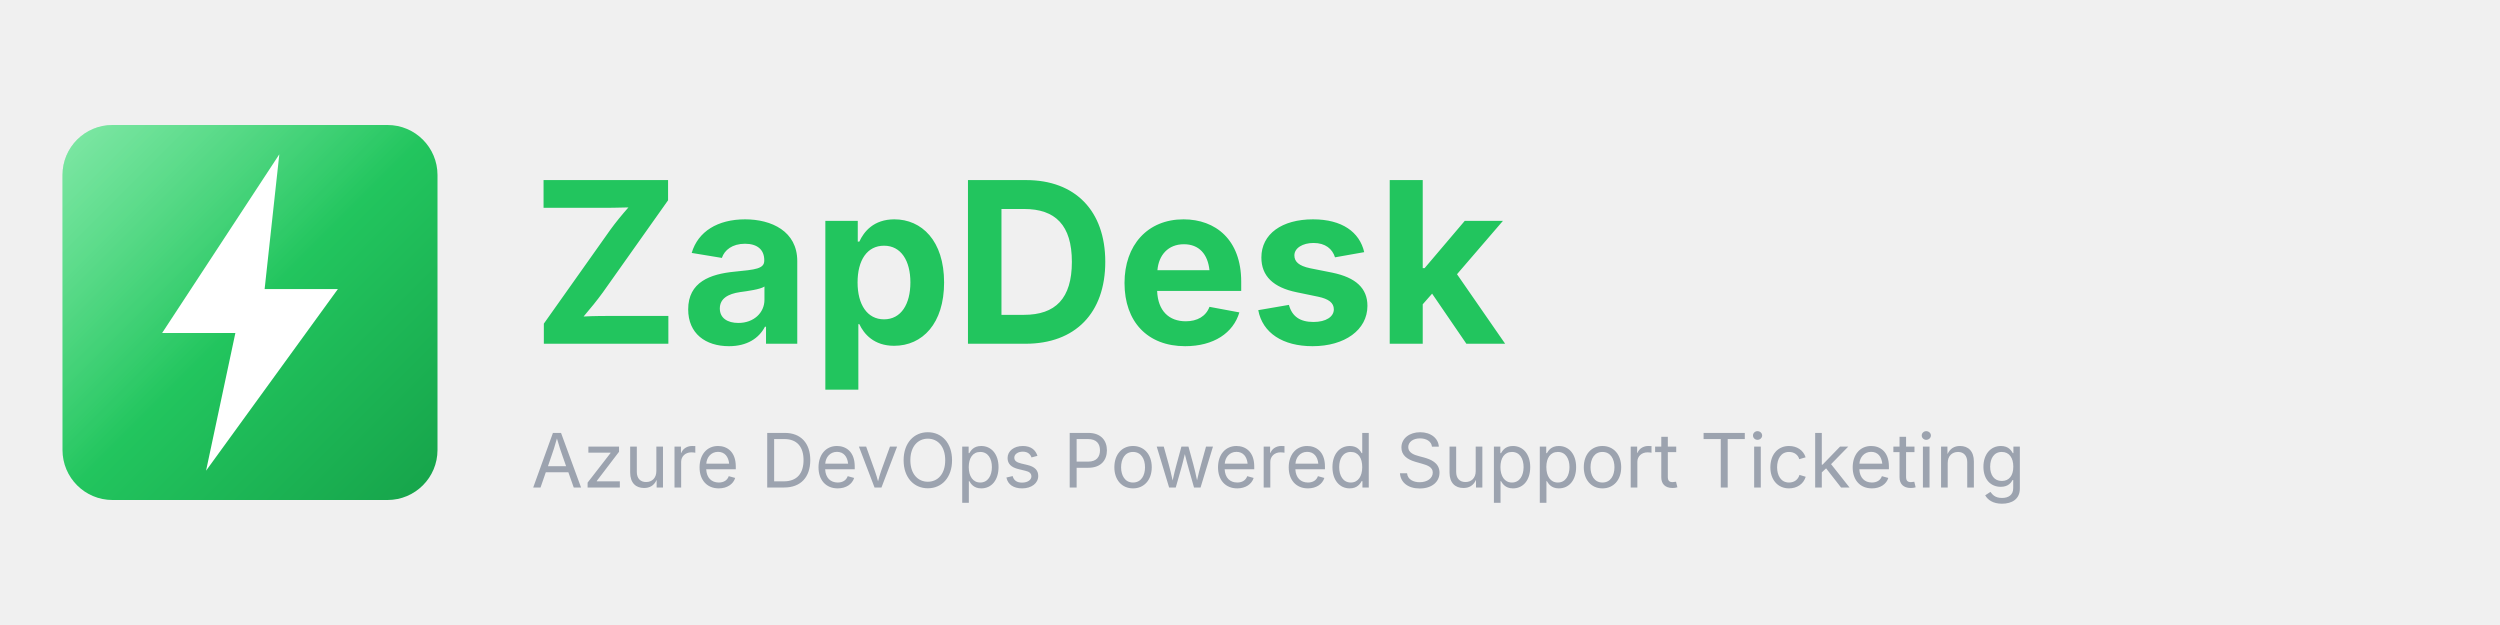
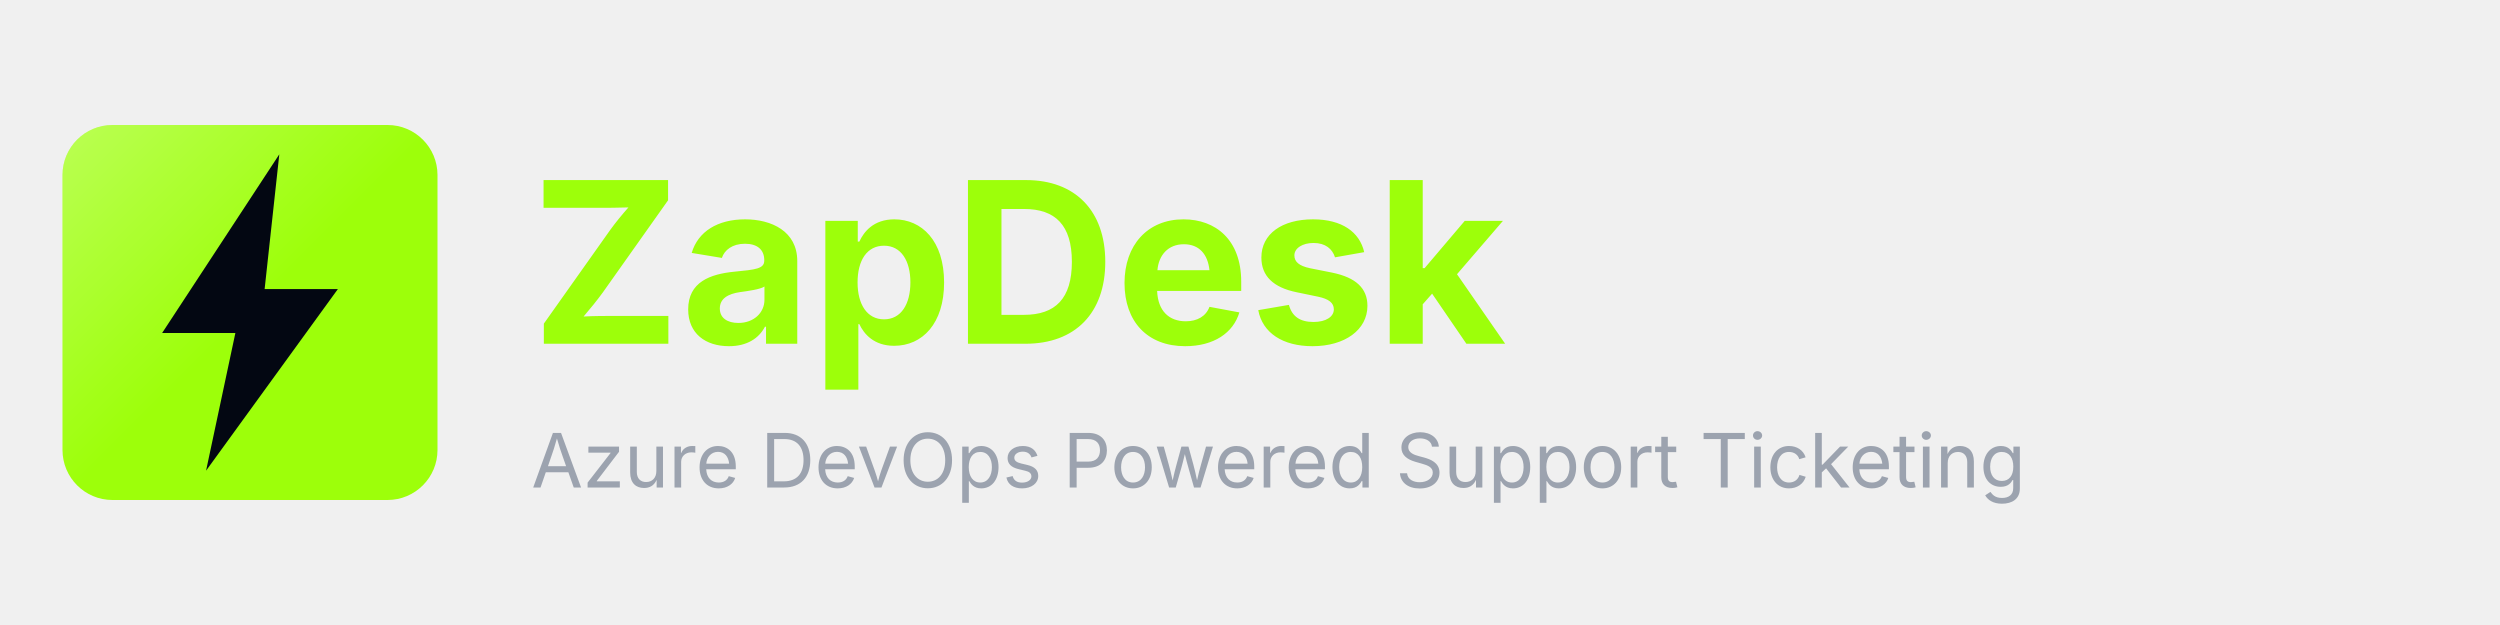
<svg xmlns="http://www.w3.org/2000/svg" viewBox="0 0 400 100" width="400" height="100">
  <defs>
-     <linearGradient id="metalGradientFull" x1="0%" y1="0%" x2="100%" y2="100%">
-       <stop offset="0%" stop-color="#4ade80" />
-       <stop offset="50%" stop-color="#22c55e" />
-       <stop offset="100%" stop-color="#16a34a" />
-     </linearGradient>
    <linearGradient id="shineGradientFull" x1="0%" y1="0%" x2="100%" y2="100%">
      <stop offset="0%" stop-color="#ffffff" stop-opacity="0.3" />
      <stop offset="50%" stop-color="#ffffff" stop-opacity="0" />
    </linearGradient>
  </defs>
-   <rect x="10" y="20" width="60" height="60" rx="8" ry="8" fill="url(#metalGradientFull)" />
+   <rect x="10" y="20" width="60" height="60" rx="8" ry="8" fill="#9dff0a" />
  <rect x="10" y="20" width="60" height="60" rx="8" ry="8" fill="url(#shineGradientFull)" />
-   <polygon points="44.69,24.69 25.94,53.28 37.66,53.28 32.97,75.31 54.06,46.25 42.34,46.25" fill="#ffffff" />
+   <polygon points="44.69,24.69 25.94,53.28 37.66,53.28 32.97,75.31 54.06,46.25 42.34,46.25" fill="#030712" />
  <text x="85" y="55" font-family="system-ui, -apple-system, 'Segoe UI', sans-serif" font-size="36" font-weight="700">
-     <tspan fill="#22c55e">ZapDesk</tspan>
+     <tspan fill="#9dff0a">ZapDesk</tspan>
  </text>
  <text x="85" y="78" font-family="system-ui, -apple-system, 'Segoe UI', sans-serif" font-size="12" fill="#9ca3af">Azure DevOps Powered Support Ticketing</text>
</svg>
